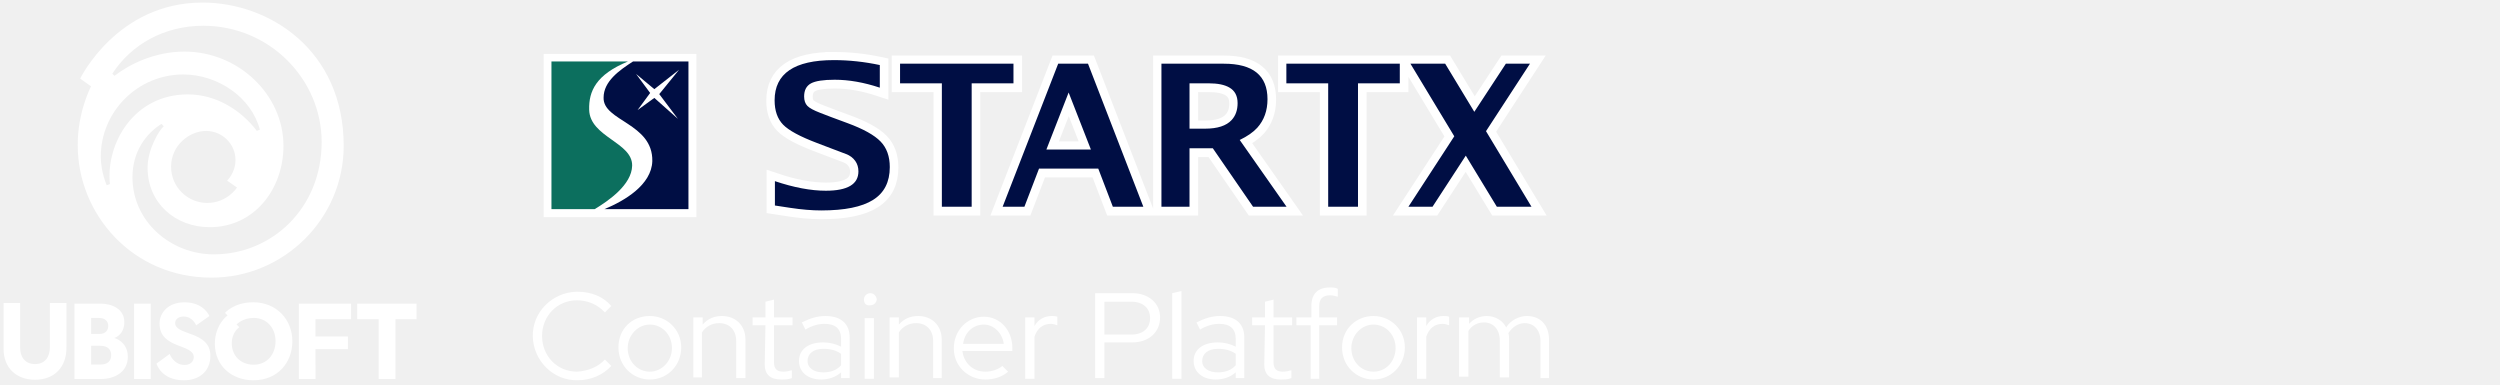
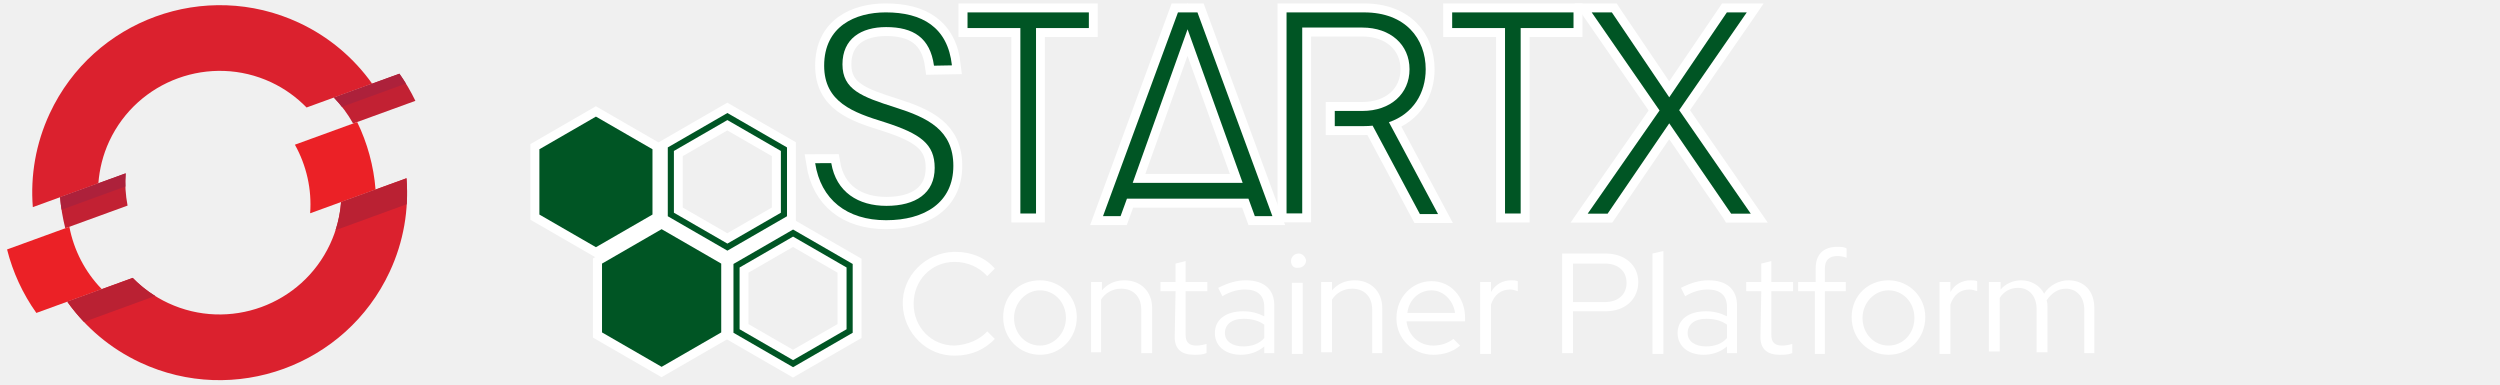
<svg xmlns="http://www.w3.org/2000/svg" width="259.9" height="40" enable-background="new 0 0 259.9 40" version="1.1" viewBox="0 0 259.9 40">
-   <g transform="matrix(.14417 0 0 .14417 -46.519 5.0488)">
-     <rect x="714.71" y="3.886" width="110.12" height="117.68" fill="#fff" fill-rule="evenodd" />
-     <g>
-       <path id="logoGreen" d="m720.32 9.284v106.5h31.179c10.234-6.177 26.685-17.618 27.007-31.29 0.377-16.947-30.551-20.599-30.995-40.419-0.331-13.343 4.932-25.298 28.009-34.787z" fill="#0c6f5e" fill-rule="evenodd" />
-       <path id="logoBlue" d="m779.17 9.284c-9.96 6.391-21.255 14.402-21.255 26.075-0.549 17.017 35.679 18.382 35.13 45.828-0.531 17.159-20.092 28.614-34.529 34.592h60.588v-106.5zm33.17 5.989-14.286 17.573 13.448 17.841-17.004-15.108-12.089 8.786 9.071-12.342-10.161-13.733 13.18 10.983z" fill="#000e44" fill-rule="evenodd" />
-       <path d="m923.98 8.558c-28.424 1.052e-4 -42.645 9.673-42.645 29.006-1e-5 7.482 2.05 13.329 6.144 17.559 4.094 4.183 12.219 8.576 24.361 13.177l11.365 4.332 9.57 3.624c2.884 1.069 5.141 2.766 6.77 5.09 1.489 2.138 2.224 4.61 2.224 7.445-7e-5 9.295-7.844 13.951-23.521 13.951-10.793 0-23.021-2.301-36.698-6.902v17.559l11.019 1.68c1.196 0.181 2.375 0.349 3.537 0.504 4.494 0.599 8.735 1.001 12.721 1.208 2.119 0.11 4.167 0.165 6.143 0.165 16.887 0 29.339-2.528 37.341-7.593 8.048-5.019 12.073-12.901 12.074-23.637-1e-4 -7.761-2.219-13.91-6.638-18.465-4.42-4.601-12.341-9.014-23.785-13.243l-11.876-4.398-7.956-3.064c-4.606-1.766-7.653-3.424-9.142-4.958-1.582-1.627-2.372-3.908-2.372-6.836-3e-5 -4.462 1.635-7.593 4.892-9.405 3.256-1.766 8.976-2.652 17.163-2.652 10.188 8.9e-5 21.024 1.905 32.515 5.716v-16.307c-11.119-2.37-22.181-3.558-33.206-3.558zm47.812 2.586v14.149h30.143v89.012h21.495v-89.012h30.143v-14.149zm114.03 0-40.059 103.16h15.697l10.542-27.524h42.71l10.525 27.524h21.989l-39.91-103.16zm74.451 0v103.16h20.244v-42.167h16.817l29.023 42.167h24.147l-33.783-48.163c5.489-2.649 9.703-5.572 12.634-8.779 4.931-5.484 7.396-12.366 7.396-20.639-1e-4 -17.056-10.48-25.58-31.46-25.58zm90.082 0v14.149h30.159v89.012h21.495v-89.012h30.143v-14.149zm89.473 0 31.609 52.346-33.075 50.814h17.377l23.999-36.863 22.401 36.863h24.987l-32.811-54.504 31.691-48.657h-17.377l-22.747 34.705-21.001-34.705zm-159.31 14.149h13.82c6.466 9e-5 11.415 0.999 14.857 2.998 4.001 2.277 5.996 6.031 5.996 11.283 0 5.019-1.431 9.092-4.316 12.205-3.815 4.136-10.172 6.21-19.057 6.21h-11.299zm-87.167 6.622 16.06 41.129h-32.103z" fill="#fff" stroke="#fff" stroke-miterlimit="2.5" stroke-width="12.201" />
-       <path d="m923.88 8.327c-28.424 1.052e-4 -42.645 9.673-42.645 29.006-1e-5 7.482 2.05 13.329 6.144 17.559 4.094 4.183 12.219 8.576 24.361 13.177l11.365 4.332 9.57 3.624c2.884 1.069 5.141 2.766 6.77 5.09 1.489 2.138 2.224 4.61 2.224 7.445-6e-5 9.295-7.844 13.951-23.521 13.951-10.793 0-23.021-2.301-36.698-6.902v17.559l11.019 1.68c8.281 1.255 15.749 1.878 22.401 1.878 16.887 0 29.339-2.528 37.341-7.593 8.048-5.019 12.074-12.901 12.074-23.637-8e-5 -7.761-2.219-13.91-6.638-18.465-4.42-4.601-12.341-9.014-23.785-13.243l-11.876-4.398-7.956-3.064c-4.606-1.766-7.653-3.424-9.142-4.958-1.582-1.627-2.372-3.908-2.372-6.836-3e-5 -4.462 1.635-7.593 4.892-9.405 3.256-1.766 8.976-2.652 17.163-2.652 10.188 8.9e-5 21.024 1.905 32.515 5.716v-16.307c-11.119-2.37-22.181-3.558-33.206-3.558zm47.812 2.586v14.149h30.143v89.012h21.495v-89.012h30.143v-14.149zm114.03 0-40.059 103.16h15.697l10.542-27.524h42.71l10.525 27.524h21.989l-39.91-103.16zm74.451 0v103.16h20.243v-42.167h16.817l29.023 42.167h24.147l-33.783-48.163c5.489-2.649 9.703-5.572 12.634-8.779 4.931-5.484 7.396-12.366 7.396-20.639-1e-4 -17.056-10.48-25.58-31.46-25.58zm90.082 0v14.149h30.159v89.012h21.495v-89.012h30.143v-14.149zm89.473 0 31.609 52.346-33.075 50.814h17.377l23.999-36.863 22.401 36.863h24.987l-32.811-54.504 31.691-48.657h-17.377l-22.747 34.705-21.001-34.705zm-159.31 14.149h13.82c6.466 9.1e-5 11.415 0.999 14.857 2.998 4.001 2.277 5.995 6.031 5.996 11.283-1e-4 5.019-1.431 9.092-4.316 12.205-3.815 4.136-10.172 6.21-19.058 6.21h-11.299zm-87.167 6.622 16.06 41.129h-32.103z" fill="#000e44" />
+   <g transform="matrix(.93048 0 0 .93048 212.94 -87.497)" fill="#fff" stroke="#fff" stroke-width="6.83">
+     <g transform="matrix(.29282 0 0 -.29282 -168.59 110.71)">
+       <path d="m0 0v-24.916l21.575-12.457 21.576 12.457v24.916l-21.576 12.458z" fill="#fff" stroke="#fff" stroke-width="6.83" />
+     </g>
+     <g transform="matrix(.29282 0 0 -.29282 -140.25 135.06)">
+       <path d="M 0,0 -22.743,13.132 V 39.391 L 0,52.525 22.746,39.391 V 13.132 Z M -20.408,14.479 0,2.695 20.411,14.479 V 38.044 L 0,49.827 -20.408,38.044 Z" fill="#fff" stroke="#fff" stroke-width="6.83" />
+     </g>
+     <g transform="matrix(.29282 0 0 -.29282 -154.94 135.02)">
+       <path d="m0 0-22.743 13.133v26.259l22.743 13.134 22.743-13.134v-26.259z" fill="#fff" stroke="#fff" stroke-width="6.83" />
+     </g>
+     <g transform="matrix(.29282 0 0 -.29282 -147.59 122.04)">
+       <path d="M 0,0 -22.743,13.132 V 39.391 L 0,52.523 22.746,39.391 V 13.132 Z M -20.408,14.479 0,2.696 20.411,14.479 V 38.044 L 0,49.827 -20.408,38.044 Z" fill="#fff" stroke="#fff" stroke-width="6.83" />
+     </g>
+     <g transform="matrix(.29282 0 0 -.29282 -135.98 112.26)">
+       <path d="m0 0c1.879-11.084 10.309-16.305 21.057-16.305 11.147 0 18.402 4.828 18.402 14.478 0 9.132-5.372 13.044-19.207 17.479-11.819 3.651-22.966 7.564-22.966 21.521 0 15 11.817 20.346 23.504 20.346 13.835 0 23.638-5.61 25.249-20.214l-6.848-0.127c-1.476 10.696-7.926 14.731-18.269 14.731-9.533 0-16.653-4.432-16.653-14.215 0-9.652 7.387-12.39 20.146-16.435 12.358-3.91 22.164-8.609 22.164-22.304 0-13.955-10.883-20.735-25.657-20.735-15.04 0-24.918 7.934-27.067 21.759z" fill="#fff" stroke="#fff" stroke-width="6.83" />
+     </g>
+     <g transform="matrix(.29282 0 0 -.29282 -97.247 95.42)">
+       <path d="m0 0-28.592-77.724h6.702l2.421 6.645h46.364l2.429-6.645h6.702l-28.589 77.724zm3.667-6.433 21.02-58.61h-41.958z" fill="#fff" stroke="#fff" stroke-width="6.83" />
+     </g>
+     <g transform="matrix(.29282 0 0 -.29282 -120.76 95.42)">
+       <path d="m0 0v-5.971h20.164v-70.759h5.971v70.759h20.161v5.971z" fill="#fff" stroke="#fff" stroke-width="6.83" />
+     </g>
+     <g transform="matrix(.29282 0 0 -.29282 -68.19 117.95)">
+       <path d="m0 0-18.736 35.042c9.307 3.187 14.03 11.188 14.03 20.208 0 11.682-7.764 21.692-23.455 21.692h-29.64v-76.691h5.981v70.908h22.923c10.786 0 18.02-6.565 18.02-15.909 0-9.346-7.234-15.909-18.02-15.909h-10.504v-5.783h11.24c1.111 0 2.175 0.062 3.208 0.163l18.03-33.721z" fill="#fff" stroke="#fff" stroke-width="6.83" />
+     </g>
+     <g transform="matrix(.29282 0 0 -.29282 -66.605 95.42)">
+       <path d="m0 0v-5.971h20.164v-70.759h5.97v70.759h20.162v5.971z" fill="#fff" stroke="#fff" stroke-width="6.83" />
+     </g>
+     <g transform="matrix(.29282 0 0 -.29282 -35.918 95.42)">
+       <path d="m0 0-21.988-32.393-21.854 32.341-0.033 0.052h-7.696l25.885-37.419-27.287-39.189-0.124-0.179h7.598l23.511 34.461 23.581-34.409 0.031-0.052h7.491l-27.309 39.482 25.662 37.123 0.124 0.182z" fill="#fff" stroke="#fff" stroke-width="6.83" />
    </g>
  </g>
-   <g transform="matrix(.7419 0 0 .7419 -31.784 12.301)" fill="#fff">
-     <path d="m127.6 33.8 0.9 0.9c-1.2 1.3-2.9 2-4.7 2-3.4 0.1-6.2-2.7-6.3-6.1s2.7-6.2 6.1-6.3h0.2c1.9 0 3.6 0.7 4.7 2l-0.9 0.9c-1-1.1-2.4-1.7-3.9-1.7-2.8 0-4.9 2.2-4.9 5s2.1 5 4.9 5c1.6-0.1 3-0.7 3.9-1.7z" />
-     <path d="m133.9 27.7c2.4 0 4.4 1.9 4.4 4.4s-1.9 4.5-4.4 4.5c-2.4 0-4.4-1.9-4.4-4.5s1.9-4.4 4.4-4.4zm3.1 4.5c0-1.9-1.4-3.3-3.1-3.3s-3.1 1.5-3.1 3.3c0 1.9 1.4 3.3 3.1 3.3s3.1-1.5 3.1-3.3z" />
-     <path d="m140 27.9h1.3v1c0.7-0.8 1.6-1.2 2.7-1.2 1.9 0 3.3 1.3 3.3 3.3v5.4h-1.3v-5.2c0-1.5-0.9-2.5-2.4-2.5-1 0-1.9 0.5-2.4 1.3v6.3h-1.2z" />
-     <path d="m150.1 29h-1.8v-1.1h1.8v-2.2l1.2-0.3v2.5h2.6v1.1h-2.6v5.2c0 0.9 0.4 1.3 1.3 1.3 0.4 0 0.9-0.1 1.2-0.2v1.1c-0.5 0.2-1 0.2-1.5 0.2-1.5 0-2.3-0.7-2.3-2.1z" />
-     <path d="m154.8 34c0-1.6 1.3-2.6 3.4-2.6 0.9 0 1.7 0.2 2.5 0.6v-1.1c0-1.4-0.8-2.1-2.3-2.1-0.8 0-1.7 0.2-2.7 0.8l-0.5-1c1.2-0.6 2.2-0.9 3.3-0.9 2.2 0 3.4 1.1 3.4 3v5.7h-1.2v-0.8c-0.8 0.7-1.8 1-2.8 1-1.8 0-3.1-1-3.1-2.6zm3.4 1.6c1 0 1.9-0.3 2.5-1v-1.6c-0.7-0.5-1.5-0.7-2.5-0.7-1.4 0-2.2 0.7-2.2 1.7s0.9 1.6 2.2 1.6z" />
-     <path d="m163.9 25.4c0-0.5 0.4-0.9 0.9-0.9s0.8 0.4 0.9 0.8c0 0.5-0.4 0.9-0.9 0.9-0.6 0.1-0.9-0.3-0.9-0.8zm1.4 11.1h-1.3v-8.5h1.3z" />
-     <path d="m167.5 27.9h1.3v1c0.7-0.8 1.6-1.2 2.7-1.2 1.9 0 3.3 1.3 3.3 3.3v5.4h-1.2v-5.2c0-1.5-0.9-2.5-2.4-2.5-1 0-1.9 0.5-2.4 1.3v6.3h-1.3z" />
-     <path d="m180.9 36.6c-2.4 0-4.4-1.9-4.4-4.3v-0.1c0-2.5 1.9-4.4 4.2-4.4s4 1.9 4 4.4v0.4h-7c0.2 1.7 1.5 2.9 3.2 2.9 0.9 0 1.8-0.3 2.4-0.8l0.8 0.8c-0.9 0.8-2.1 1.1-3.2 1.1zm-3.1-5h5.7c-0.2-1.5-1.4-2.7-2.8-2.7-1.5 0-2.7 1.1-2.9 2.7z" />
-     <path d="m186.5 27.9h1.3v1.2c0.5-0.9 1.4-1.4 2.4-1.4 0.3 0 0.5 0 0.8 0.1v1.2c-0.3-0.1-0.6-0.2-0.9-0.2-1.1 0-1.9 0.6-2.3 1.8v5.9h-1.3z" />
-     <path d="m196.3 24.5h5.2c2.3 0 3.9 1.4 3.9 3.4s-1.5 3.5-3.9 3.5h-3.9v5h-1.3zm1.3 1.2v4.6h3.8c1.6 0 2.6-0.9 2.6-2.3s-1-2.3-2.6-2.3z" />
-     <path d="m208.4 36.5h-1.3v-12l1.3-0.3z" />
-     <path d="m210.1 34c0-1.6 1.3-2.6 3.4-2.6 0.9 0 1.7 0.2 2.5 0.6v-1.1c0-1.4-0.8-2.1-2.3-2.1-0.8 0-1.7 0.2-2.7 0.8l-0.5-1c1.2-0.6 2.2-0.9 3.3-0.9 2.2 0 3.4 1.1 3.4 3v5.7h-1.2v-0.8c-0.8 0.7-1.8 1-2.8 1-1.8 0-3.1-1-3.1-2.6zm3.4 1.6c1 0 1.9-0.3 2.5-1v-1.6c-0.7-0.5-1.5-0.7-2.5-0.7-1.4 0-2.2 0.7-2.2 1.7s0.9 1.6 2.2 1.6z" />
-     <path d="m220.1 29h-1.8v-1.1h1.8v-2.2l1.2-0.3v2.5h2.6v1.1h-2.6v5.2c0 0.9 0.4 1.3 1.3 1.3 0.4 0 0.9-0.1 1.2-0.2v1.1c-0.5 0.2-1 0.2-1.5 0.2-1.5 0-2.3-0.7-2.3-2.1z" />
-     <path d="m226.6 27.9v-1.6c0-1.7 0.9-2.6 2.6-2.6 0.4 0 0.8 0 1.1 0.2v1.1c-0.3-0.1-0.7-0.2-1.1-0.2-1 0-1.5 0.5-1.5 1.5v1.6h2.5v1.1h-2.5v7.5h-1.2v-7.5h-2v-1.1z" />
-     <path d="m235.3 27.7c2.4 0 4.4 1.9 4.4 4.4s-1.9 4.5-4.4 4.5c-2.4 0-4.4-1.9-4.4-4.5s2-4.4 4.4-4.4zm3.1 4.5c0-1.9-1.4-3.3-3.1-3.3s-3.1 1.5-3.1 3.3c0 1.9 1.4 3.3 3.1 3.3 1.8 0 3.1-1.5 3.1-3.3z" />
-     <path d="m241.4 27.9h1.3v1.2c0.5-0.9 1.4-1.4 2.4-1.4 0.3 0 0.5 0 0.8 0.1v1.2c-0.3-0.1-0.6-0.2-0.9-0.2-1.1 0-1.9 0.6-2.3 1.8v5.9h-1.3z" />
-     <path d="m247.4 27.9h1.3v0.9c0.6-0.7 1.5-1.1 2.5-1.1 1.1 0 2.2 0.6 2.7 1.6 0.6-1 1.8-1.6 2.9-1.6 1.9 0 3.1 1.3 3.1 3.3v5.4h-1.2v-5.2c0-1.5-0.9-2.5-2.2-2.5-0.9 0-1.7 0.5-2.3 1.4 0.1 0.3 0.1 0.5 0.1 0.8v5.4h-1.3v-5.2c0-1.5-0.9-2.5-2.2-2.5-0.9 0-1.7 0.4-2.2 1.2v6.4h-1.3v-8.3z" />
+   <g transform="matrix(.93048 0 0 .93048 45.461 -87.497)">
+     <g transform="matrix(.29282 0 0 -.29282 11.407 110.71)">
+       <path d="m0 0v-24.916l21.575-12.457 21.576 12.457v24.916l-21.576 12.458z" fill="#005524" />
+     </g>
+     <g transform="matrix(.29282 0 0 -.29282 39.75 135.06)">
+       <path d="M 0,0 -22.743,13.132 V 39.391 L 0,52.525 22.746,39.391 V 13.132 Z M -20.408,14.479 0,2.695 20.411,14.479 V 38.044 L 0,49.827 -20.408,38.044 Z" fill="#005524" />
+     </g>
+     <g transform="matrix(.29282 0 0 -.29282 25.063 135.02)">
+       <path d="m0 0-22.743 13.133v26.259l22.743 13.134 22.743-13.134v-26.259z" fill="#005524" />
+     </g>
+     <g transform="matrix(.29282 0 0 -.29282 32.412 122.04)">
+       <path d="M 0,0 -22.743,13.132 V 39.391 L 0,52.523 22.746,39.391 V 13.132 Z M -20.408,14.479 0,2.696 20.411,14.479 V 38.044 L 0,49.827 -20.408,38.044 Z" fill="#005524" />
+     </g>
+     <g transform="matrix(.29282 0 0 -.29282 44.018 112.26)">
+       <path d="m0 0c1.879-11.084 10.309-16.305 21.057-16.305 11.147 0 18.402 4.828 18.402 14.478 0 9.132-5.372 13.044-19.207 17.479-11.819 3.651-22.966 7.564-22.966 21.521 0 15 11.817 20.346 23.504 20.346 13.835 0 23.638-5.61 25.249-20.214l-6.848-0.127c-1.476 10.696-7.926 14.731-18.269 14.731-9.533 0-16.653-4.432-16.653-14.215 0-9.652 7.387-12.39 20.146-16.435 12.358-3.91 22.164-8.609 22.164-22.304 0-13.955-10.883-20.735-25.657-20.735-15.04 0-24.918 7.934-27.067 21.759z" fill="#005524" />
+     </g>
+     <g transform="matrix(.29282 0 0 -.29282 82.753 95.42)">
+       <path d="m0 0-28.592-77.724h6.702l2.421 6.645h46.364l2.429-6.645h6.702l-28.589 77.724zm3.667-6.433 21.02-58.61h-41.958z" fill="#005524" />
+     </g>
+     <g transform="matrix(.29282 0 0 -.29282 59.241 95.42)">
+       <path d="m0 0v-5.971h20.164v-70.759h5.971v70.759h20.161v5.971z" fill="#005524" />
+     </g>
+     <g transform="matrix(.29282 0 0 -.29282 111.81 117.95)">
+       <path d="m0 0-18.736 35.042c9.307 3.187 14.03 11.188 14.03 20.208 0 11.682-7.764 21.692-23.455 21.692h-29.64v-76.691h5.981v70.908h22.923c10.786 0 18.02-6.565 18.02-15.909 0-9.346-7.234-15.909-18.02-15.909h-10.504v-5.783h11.24c1.111 0 2.175 0.062 3.208 0.163l18.03-33.721z" fill="#005524" />
+     </g>
+     <g transform="matrix(.29282 0 0 -.29282 113.39 95.42)">
+       <path d="m0 0v-5.971h20.164v-70.759h5.97v70.759h20.162v5.971z" fill="#005524" />
+     </g>
+     <g transform="matrix(.29282 0 0 -.29282 144.08 95.42)">
+       <path d="m0 0-21.988-32.393-21.854 32.341-0.033 0.052h-7.696l25.885-37.419-27.287-39.189-0.124-0.179h7.598l23.511 34.461 23.581-34.409 0.031-0.052h7.491l-27.309 39.482 25.662 37.123 0.124 0.182z" fill="#005524" />
+     </g>
  </g>
-   <g transform="matrix(.042928 0 0 .042928 .37311 .26648)" fill="#fff">
-     <path d="m0 727.61v111.62c0 45.322 30.895 74.21 75.891 74.21 47.33 0 76.3-30.464 76.3-77.267v-108.56h-40.06v106.52c0 25.52-12.852 41.346-35.813 41.346-25.164 0-36.257-18.2-36.257-39.307v-108.56zm171.67 1.542v182.47h63.806c35.339 0 65.367-18.024 65.367-53.772 0-37.314-32.652-45.585-32.652-45.585s24.178-6.716 24.178-38.64c0-31.903-30.56-44.47-56.893-44.47zm40.36 34.658h19.369c13.442 0 22.043 7.08 22.043 19.4 0 11.02-7.297 19.336-21.024 19.336h-20.387v-38.736zm0 67.279h21.407c20.13 0 27.11 10.34 27.11 22.68 0 14.359-9.029 22.777-25.071 22.777h-23.445v-45.456zm103.98-101.95h40.265v182.47h-40.265zm439.35 182.47h-40.265v-182.47h126.4v37.717h-86.136v41.794h78.491v30.58h-78.491zm100.92-182.47v37.717h51.987v144.75h40.775v-144.75h50.968v-37.717zm-454.03 121.8-31.987 23.387s11.053 40.425 66.465 40.425c36.9 0 64.053-21.534 64.053-59.392 0-61.011-85.31-48.068-85.31-79.444 0-8.257 7.343-15.551 20.895-15.551 21.744 0 30.008 21.33 30.008 21.33l31.996-22.455s-12.497-33.313-60.397-33.313c-39.365 0-60.276 25.255-60.276 51.315 0 62.175 82.826 48.68 82.826 81.31 0 11.011-8.677 19.102-22.191 19.009-26.775 0-36.082-26.621-36.082-26.621zm202.5-125.1c-47.417 0-68.552 25.739-68.552 25.739l6.116 6.116s-30.677 21.79-30.677 68.584c0 53.845 41.527 88.43 93.336 88.43 60.198 0 94.355-44.418 94.355-94.355 0-53.25-38.996-94.514-94.578-94.514zm0.86 37.876c32.15 0 53.007 24.573 53.007 56.479 0 31.575-20.608 56.83-53.007 56.83-32.009 0-53.039-22.352-53.039-52.02 0-27.001 18.285-38.768 18.285-38.768l-6.626-6.626s14.099-15.895 41.38-15.895zm-124.08-763.71c-206.8 0-296.06 184.07-296.06 184.07l26.275 18.81s-33.065 62.879-32.15 143.53c0 164.64 131.06 319.73 323.99 319.73 175.27 0 320.05-142.66 320.05-319.33 0-230.42-178.68-346.82-342.1-346.82zm1.794 56.168c161.57 0 286.95 130.2 286.95 281.56 0 160.46-120.68 272.04-261.31 272.04-103.5 0-196.86-78.816-196.86-186.88 0-62.414 33.174-105.93 70.348-129.12l5.44 5.903c-10.173 7.96-39.181 54.557-39.181 100.36 0 85.022 66.674 143.91 150.68 143.91 107.01 0 178.37-91.267 178.37-197.24 0-123.3-108.83-227.97-239.81-227.97-72.442 0-133.93 31.154-169.26 58.657l-5.498-4.977c46.221-71.267 126.26-116.24 220.13-116.24zm-48.21 117.95c83.58 0 165.18 55.293 185.55 133.78l-7.408 2.807c-36.571-48.294-96.496-88.317-167.26-88.317-130.21 0-198.6 118.32-188.56 217.15l-7.668 2.808s-14.382-31.734-14.382-69.364c0-108.97 89.488-198.86 199.73-198.86zm55.242 136.76c39.57 0 71.216 32.073 71.216 70.146 0 31.506-20.228 50.178-20.228 50.178l23.96 16.754s-23.759 37.301-72.257 37.301c-46.391 0-87.42-37.444-87.42-87.797 0-51.884 44.629-86.582 84.73-86.582z" fill="#fff" />
+   <g transform="matrix(.86992 0 0 .86992 62.445 -54.85)" fill="#fff">
+     <g transform="matrix(.95378 0 0 .95378 -73.863 63.67)">
+       <path d="m54.228 11.987c-0.573-1.183-1.235-2.324-2.004-3.4l-8.213 2.989c0.955 0.978 1.758 2.076 2.414 3.251zm-36.303 9.083-8.215 2.989c0.105 1.317 0.333 2.619 0.651 3.894l7.804-2.841c-0.254-1.32-0.344-2.68-0.24-4.041" fill="#c22133" />
+       <path d="m36.156 9.66c1.709 0.797 3.189 1.885 4.438 3.16l8.213-2.989c-2.275-3.192-5.374-5.86-9.17-7.631-11.741-5.475-25.749-0.378-31.222 11.363-1.772 3.799-2.431 7.834-2.121 11.741l8.214-2.989c0.136-1.78 0.57-3.564 1.366-5.274 3.558-7.628 12.656-10.938 20.284-7.381" fill="#db212e" />
+       <path d="m44.916 24.668c-0.131 1.779-0.58 3.562-1.379 5.274-3.556 7.629-12.656 10.939-20.282 7.383-1.711-0.799-3.203-1.877-4.446-3.155l-8.196 2.982c2.27 3.192 5.365 5.861 9.164 7.634 11.741 5.474 25.746 0.376 31.221-11.365 1.774-3.796 2.428-7.831 2.115-11.735z" fill="#db212e" />
+       <path d="m46.935 14.641-7.804 2.84c1.45 2.598 2.135 5.588 1.91 8.595l8.196-2.981c-0.235-2.941-1.019-5.812-2.303-8.454m-36.063 13.124-7.804 2.842c0.716 2.845 1.96 5.549 3.67 7.955l8.195-2.984c-2.104-2.16-3.502-4.894-4.061-7.814" fill="#eb2126" />
+       <path d="m53.038 9.823c-0.259-0.42-0.527-0.834-0.814-1.236l-8.213 2.989c0.361 0.37 0.694 0.762 1.011 1.165zm-35.145 12.896c-0.02-0.547-0.011-1.097 0.031-1.649l-8.215 2.989c0.043 0.526 0.109 1.049 0.188 1.57l7.996-2.91z" fill="#ad213b" />
+       <path d="m53.112 21.686-8.196 2.982c-0.086 1.18-0.316 2.362-0.693 3.525l8.921-3.252c0.064-1.09 0.054-2.178-0.033-3.255m-42.499 15.468c0.631 0.889 1.33 1.736 2.089 2.536l8.922-3.254c-1.042-0.652-1.985-1.414-2.816-2.266z" fill="#ba2133" />
+     </g>
+     <path d="m46.202 102.65 0.9 0.9c-1.2 1.3-2.9 2-4.7 2-3.4 0.1-6.2-2.7-6.3-6.1-0.1-3.4 2.7-6.2 6.1-6.3h0.2c1.9 0 3.6 0.7 4.7 2l-0.9 0.9c-1-1.1-2.4-1.7-3.9-1.7-2.8 0-4.9 2.2-4.9 5 0 2.8 2.1 5 4.9 5 1.6-0.1 3-0.7 3.9-1.7z" />
+     <path d="m52.502 96.55c2.4 0 4.4 1.9 4.4 4.4 0 2.5-1.9 4.5-4.4 4.5-2.4 0-4.4-1.9-4.4-4.5 0-2.6 1.9-4.4 4.4-4.4zm3.1 4.5c0-1.9-1.4-3.3-3.1-3.3s-3.1 1.5-3.1 3.3c0 1.9 1.4 3.3 3.1 3.3s3.1-1.5 3.1-3.3z" />
+     <path d="m58.602 96.75h1.3v1c0.7-0.8 1.6-1.2 2.7-1.2 1.9 0 3.3 1.3 3.3 3.3v5.4h-1.3v-5.2c0-1.5-0.9-2.5-2.4-2.5-1 0-1.9 0.5-2.4 1.3v6.3h-1.2z" />
+     <path d="m68.702 97.85h-1.8v-1.1h1.8v-2.2l1.2-0.3v2.5h2.6v1.1h-2.6v5.2c0 0.9 0.4 1.3 1.3 1.3 0.4 0 0.9-0.1 1.2-0.2v1.1c-0.5 0.2-1 0.2-1.5 0.2-1.5 0-2.3-0.7-2.3-2.1z" />
+     <path d="m73.402 102.85c0-1.6 1.3-2.6 3.4-2.6 0.9 0 1.7 0.2 2.5 0.6v-1.1c0-1.4-0.8-2.1-2.3-2.1-0.8 0-1.7 0.2-2.7 0.8l-0.5-1c1.2-0.6 2.2-0.9 3.3-0.9 2.2 0 3.4 1.1 3.4 3v5.7h-1.2v-0.8c-0.8 0.7-1.8 1-2.8 1-1.8 0-3.1-1-3.1-2.6zm3.4 1.6c1 0 1.9-0.3 2.5-1v-1.6c-0.7-0.5-1.5-0.7-2.5-0.7-1.4 0-2.2 0.7-2.2 1.7s0.9 1.6 2.2 1.6z" />
+     <path d="m82.502 94.25c0-0.5 0.4-0.9 0.9-0.9s0.8 0.4 0.9 0.8c0 0.5-0.4 0.9-0.9 0.9-0.6 0.1-0.9-0.3-0.9-0.8zm1.4 11.1h-1.3v-8.5h1.3z" />
+     <path d="m86.102 96.75h1.3v1c0.7-0.8 1.6-1.2 2.7-1.2 1.9 0 3.3 1.3 3.3 3.3v5.4h-1.2v-5.2c0-1.5-0.9-2.5-2.4-2.5-1 0-1.9 0.5-2.4 1.3v6.3h-1.3z" />
+     <path d="m99.502 105.45c-2.4 0-4.4-1.9-4.4-4.3v-0.1c0-2.5 1.9-4.4 4.2-4.4 2.3 0 4 1.9 4 4.4v0.4h-7c0.2 1.7 1.5 2.9 3.2 2.9 0.9 0 1.8-0.3 2.4-0.8l0.8 0.8c-0.9 0.8-2.1 1.1-3.2 1.1zm-3.1-5h5.7c-0.2-1.5-1.4-2.7-2.8-2.7-1.5 0-2.7 1.1-2.9 2.7z" />
+     <path d="m105.1 96.75h1.3v1.2c0.5-0.9 1.4-1.4 2.4-1.4 0.3 0 0.5 0 0.8 0.1v1.2c-0.3-0.1-0.6-0.2-0.9-0.2-1.1 0-1.9 0.6-2.3 1.8v5.9h-1.3z" />
+     <path d="m114.9 93.35h5.2c2.3 0 3.9 1.4 3.9 3.4s-1.5 3.5-3.9 3.5h-3.9v5h-1.3zm1.3 1.2v4.6h3.8c1.6 0 2.6-0.9 2.6-2.3s-1-2.3-2.6-2.3z" />
+     <path d="m127 105.35h-1.3v-12l1.3-0.3z" />
+     <path d="m128.7 102.85c0-1.6 1.3-2.6 3.4-2.6 0.9 0 1.7 0.2 2.5 0.6v-1.1c0-1.4-0.8-2.1-2.3-2.1-0.8 0-1.7 0.2-2.7 0.8l-0.5-1c1.2-0.6 2.2-0.9 3.3-0.9 2.2 0 3.4 1.1 3.4 3v5.7h-1.2v-0.8c-0.8 0.7-1.8 1-2.8 1-1.8 0-3.1-1-3.1-2.6zm3.4 1.6c1 0 1.9-0.3 2.5-1v-1.6c-0.7-0.5-1.5-0.7-2.5-0.7-1.4 0-2.2 0.7-2.2 1.7s0.9 1.6 2.2 1.6z" />
+     <path d="m138.7 97.85h-1.8v-1.1h1.8v-2.2l1.2-0.3v2.5h2.6v1.1h-2.6v5.2c0 0.9 0.4 1.3 1.3 1.3 0.4 0 0.9-0.1 1.2-0.2v1.1c-0.5 0.2-1 0.2-1.5 0.2-1.5 0-2.3-0.7-2.3-2.1z" />
+     <path d="m145.2 96.75v-1.6c0-1.7 0.9-2.6 2.6-2.6 0.4 0 0.8 0 1.1 0.2v1.1c-0.3-0.1-0.7-0.2-1.1-0.2-1 0-1.5 0.5-1.5 1.5v1.6h2.5v1.1h-2.5v7.5h-1.2v-7.5h-2v-1.1z" />
+     <path d="m153.9 96.55c2.4 0 4.4 1.9 4.4 4.4 0 2.5-1.9 4.5-4.4 4.5-2.4 0-4.4-1.9-4.4-4.5 0-2.6 2-4.4 4.4-4.4zm3.1 4.5c0-1.9-1.4-3.3-3.1-3.3s-3.1 1.5-3.1 3.3c0 1.9 1.4 3.3 3.1 3.3 1.8 0 3.1-1.5 3.1-3.3z" />
+     <path d="m160 96.75h1.3v1.2c0.5-0.9 1.4-1.4 2.4-1.4 0.3 0 0.5 0 0.8 0.1v1.2c-0.3-0.1-0.6-0.2-0.9-0.2-1.1 0-1.9 0.6-2.3 1.8v5.9h-1.3z" />
+     <path d="m166 96.75h1.3v0.9c0.6-0.7 1.5-1.1 2.5-1.1 1.1 0 2.2 0.6 2.7 1.6 0.6-1 1.8-1.6 2.9-1.6 1.9 0 3.1 1.3 3.1 3.3v5.4h-1.2v-5.2c0-1.5-0.9-2.5-2.2-2.5-0.9 0-1.7 0.5-2.3 1.4 0.1 0.3 0.1 0.5 0.1 0.8v5.4h-1.3v-5.2c0-1.5-0.9-2.5-2.2-2.5-0.9 0-1.7 0.4-2.2 1.2v6.4h-1.3v-8.3z" />
  </g>
</svg>
